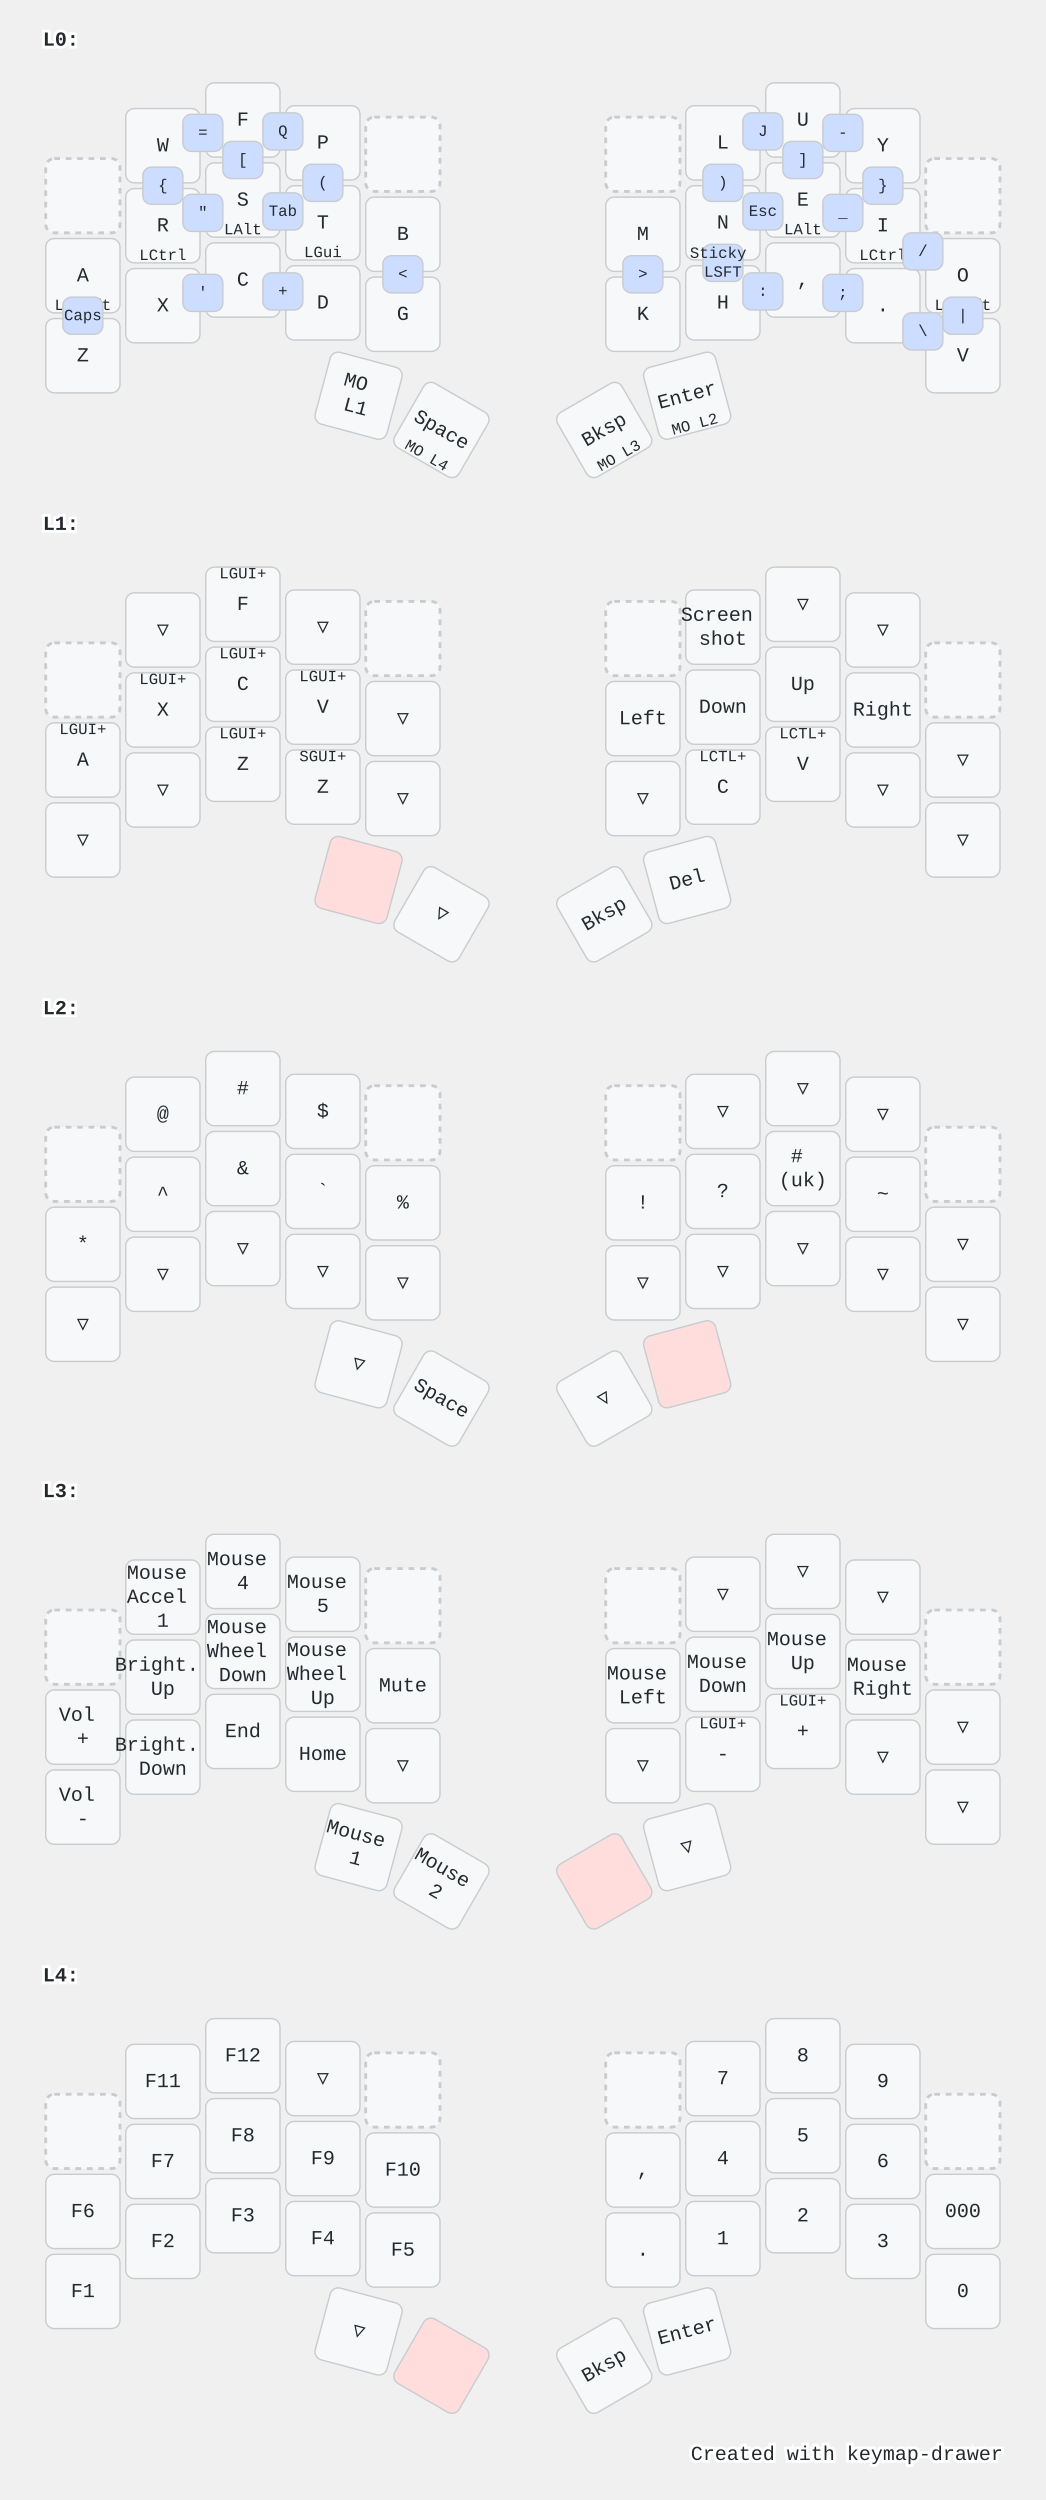
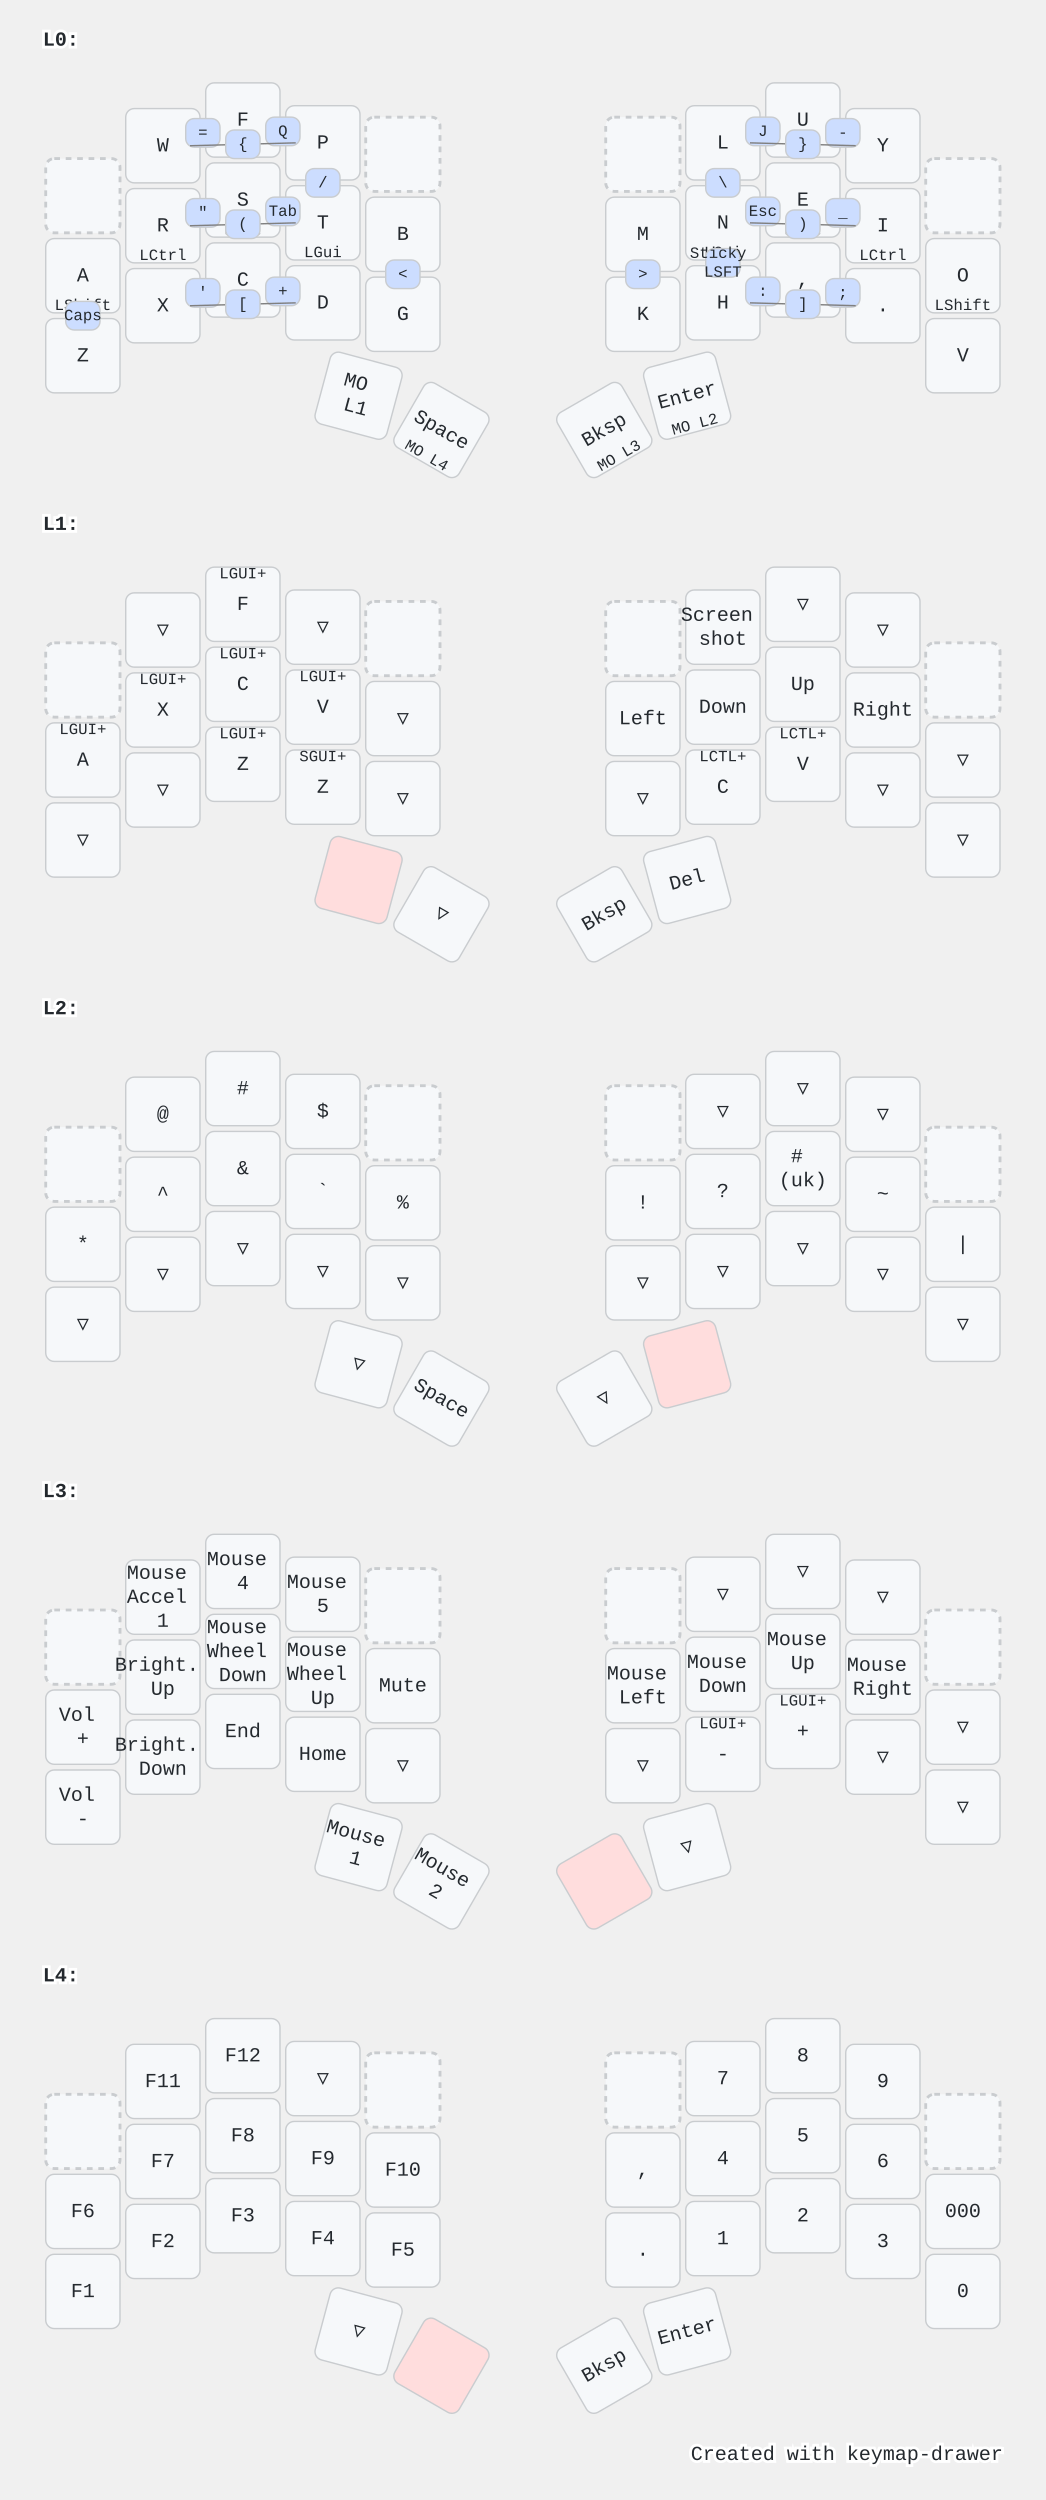
<svg xmlns="http://www.w3.org/2000/svg" width="732" height="1750" viewBox="0 0 732 1750" class="keymap">
  <style>/* inherit to force styles through use tags */
svg path {
    fill: inherit;
}

/* font and background color specifications */
svg.keymap {
    font-family: SFMono-Regular,Consolas,Liberation Mono,Menlo,monospace;
    font-size: 14px;
    font-kerning: normal;
    text-rendering: optimizeLegibility;
    fill: #24292e;
}

/* default key styling */
rect.key {
    fill: #f6f8fa;
}

rect.key, rect.combo {
    stroke: #c9cccf;
    stroke-width: 1;
}

/* default key side styling, only used is draw_key_sides is set */
rect.side {
    filter: brightness(90%);
}

/* color accent for combo boxes */
rect.combo, rect.combo-separate {
    fill: #cdf;
}

/* color accent for held keys */
rect.held, rect.combo.held {
    fill: #fdd;
}

/* color accent for ghost (optional) keys */
rect.ghost, rect.combo.ghost {
    stroke-dasharray: 4, 4;
    stroke-width: 2;
}

text {
    text-anchor: middle;
    dominant-baseline: middle;
}

/* styling for layer labels */
text.label {
    font-weight: bold;
    text-anchor: start;
    stroke: white;
    stroke-width: 4;
    paint-order: stroke;
}

/* styling for optional footer */
text.footer {
    text-anchor: end;
    dominant-baseline: auto;
    stroke: white;
    stroke-width: 4;
    paint-order: stroke;
}

/* styling for combo tap, and key hold/shifted label text */
text.combo, text.hold, text.shifted {
    font-size: 11px;
}

text.hold {
    text-anchor: middle;
    dominant-baseline: auto;
}

text.shifted {
    text-anchor: middle;
    dominant-baseline: hanging;
}

text.layer-activator {
    text-decoration: underline;
}

/* styling for hold/shifted label text in combo box */
text.combo.hold, text.combo.shifted {
    font-size: 8px;
}

/* lighter symbol for transparent keys */
text.trans {
    fill: #7b7e81;
}

/* styling for combo dendrons */
path.combo {
    stroke-width: 1;
    stroke: gray;
    fill: none;
}

/* Start Tabler Icons Cleanup */
/* cannot use height/width with glyphs */
.icon-tabler &gt; path {
    fill: inherit;
    stroke: inherit;
    stroke-width: 2;
}
/* hide tabler's default box */
.icon-tabler &gt; path[stroke="none"][fill="none"] {
    visibility: hidden;
}
/* End Tabler Icons Cleanup */

@media (prefers-color-scheme: dark) {
svg.keymap { fill: #d1d6db; }
rect.key { fill: #3f4750; }
rect.key, rect.combo { stroke: #60666c; }
rect.combo, rect.combo-separate { fill: #1f3d7a; }
rect.held, rect.combo.held { fill: #854747; }
text.label, text.footer { stroke: black; }
text.trans { fill: #7e8184; }
path.combo { stroke: #7f7f7f; }

}

svg.keymap { background-color: #FFF; }</style>
  <g transform="translate(30, 0)" class="layer-L0">
    <text x="0" y="28" class="label" id="L0">L0:</text>
    <g transform="translate(0, 56)">
      <g transform="translate(28, 81)" class="key ghost keypos-0">
        <rect rx="6" ry="6" x="-26" y="-26" width="52" height="52" class="key ghost" />
      </g>
      <g transform="translate(84, 46)" class="key keypos-1">
        <rect rx="6" ry="6" x="-26" y="-26" width="52" height="52" class="key" />
        <text x="0" y="0" class="key tap">W</text>
      </g>
      <g transform="translate(140, 28)" class="key keypos-2">
        <rect rx="6" ry="6" x="-26" y="-26" width="52" height="52" class="key" />
        <text x="0" y="0" class="key tap">F</text>
      </g>
      <g transform="translate(196, 44)" class="key keypos-3">
        <rect rx="6" ry="6" x="-26" y="-26" width="52" height="52" class="key" />
        <text x="0" y="0" class="key tap">P</text>
      </g>
      <g transform="translate(252, 52)" class="key ghost keypos-4">
        <rect rx="6" ry="6" x="-26" y="-26" width="52" height="52" class="key ghost" />
      </g>
      <g transform="translate(420, 52)" class="key ghost keypos-5">
        <rect rx="6" ry="6" x="-26" y="-26" width="52" height="52" class="key ghost" />
      </g>
      <g transform="translate(476, 44)" class="key keypos-6">
        <rect rx="6" ry="6" x="-26" y="-26" width="52" height="52" class="key" />
        <text x="0" y="0" class="key tap">L</text>
      </g>
      <g transform="translate(532, 28)" class="key keypos-7">
        <rect rx="6" ry="6" x="-26" y="-26" width="52" height="52" class="key" />
        <text x="0" y="0" class="key tap">U</text>
      </g>
      <g transform="translate(588, 46)" class="key keypos-8">
        <rect rx="6" ry="6" x="-26" y="-26" width="52" height="52" class="key" />
        <text x="0" y="0" class="key tap">Y</text>
      </g>
      <g transform="translate(644, 81)" class="key ghost keypos-9">
        <rect rx="6" ry="6" x="-26" y="-26" width="52" height="52" class="key ghost" />
      </g>
      <g transform="translate(28, 137)" class="key keypos-10">
        <rect rx="6" ry="6" x="-26" y="-26" width="52" height="52" class="key" />
        <text x="0" y="0" class="key tap">A</text>
        <text x="0" y="24" class="key hold">LShift</text>
      </g>
      <g transform="translate(84, 102)" class="key keypos-11">
        <rect rx="6" ry="6" x="-26" y="-26" width="52" height="52" class="key" />
        <text x="0" y="0" class="key tap">R</text>
        <text x="0" y="24" class="key hold">LCtrl</text>
      </g>
      <g transform="translate(140, 84)" class="key keypos-12">
        <rect rx="6" ry="6" x="-26" y="-26" width="52" height="52" class="key" />
        <text x="0" y="0" class="key tap">S</text>
        <text x="0" y="24" class="key hold">LAlt</text>
      </g>
      <g transform="translate(196, 100)" class="key keypos-13">
        <rect rx="6" ry="6" x="-26" y="-26" width="52" height="52" class="key" />
        <text x="0" y="0" class="key tap">T</text>
        <text x="0" y="24" class="key hold">LGui</text>
      </g>
      <g transform="translate(252, 108)" class="key keypos-14">
        <rect rx="6" ry="6" x="-26" y="-26" width="52" height="52" class="key" />
        <text x="0" y="0" class="key tap">B</text>
      </g>
      <g transform="translate(420, 108)" class="key keypos-15">
        <rect rx="6" ry="6" x="-26" y="-26" width="52" height="52" class="key" />
        <text x="0" y="0" class="key tap">M</text>
      </g>
      <g transform="translate(476, 100)" class="key keypos-16">
        <rect rx="6" ry="6" x="-26" y="-26" width="52" height="52" class="key" />
        <text x="0" y="0" class="key tap">N</text>
        <text x="0" y="24" class="key hold">LGui</text>
      </g>
      <g transform="translate(532, 84)" class="key keypos-17">
        <rect rx="6" ry="6" x="-26" y="-26" width="52" height="52" class="key" />
        <text x="0" y="0" class="key tap">E</text>
        <text x="0" y="24" class="key hold">LAlt</text>
      </g>
      <g transform="translate(588, 102)" class="key keypos-18">
        <rect rx="6" ry="6" x="-26" y="-26" width="52" height="52" class="key" />
        <text x="0" y="0" class="key tap">I</text>
        <text x="0" y="24" class="key hold">LCtrl</text>
      </g>
      <g transform="translate(644, 137)" class="key keypos-19">
        <rect rx="6" ry="6" x="-26" y="-26" width="52" height="52" class="key" />
        <text x="0" y="0" class="key tap">O</text>
        <text x="0" y="24" class="key hold">LShift</text>
      </g>
      <g transform="translate(28, 193)" class="key keypos-20">
        <rect rx="6" ry="6" x="-26" y="-26" width="52" height="52" class="key" />
        <text x="0" y="0" class="key tap">Z</text>
      </g>
      <g transform="translate(84, 158)" class="key keypos-21">
        <rect rx="6" ry="6" x="-26" y="-26" width="52" height="52" class="key" />
        <text x="0" y="0" class="key tap">X</text>
      </g>
      <g transform="translate(140, 140)" class="key keypos-22">
        <rect rx="6" ry="6" x="-26" y="-26" width="52" height="52" class="key" />
        <text x="0" y="0" class="key tap">C</text>
      </g>
      <g transform="translate(196, 156)" class="key keypos-23">
        <rect rx="6" ry="6" x="-26" y="-26" width="52" height="52" class="key" />
        <text x="0" y="0" class="key tap">D</text>
      </g>
      <g transform="translate(252, 164)" class="key keypos-24">
        <rect rx="6" ry="6" x="-26" y="-26" width="52" height="52" class="key" />
        <text x="0" y="0" class="key tap">G</text>
      </g>
      <g transform="translate(420, 164)" class="key keypos-25">
        <rect rx="6" ry="6" x="-26" y="-26" width="52" height="52" class="key" />
        <text x="0" y="0" class="key tap">K</text>
      </g>
      <g transform="translate(476, 156)" class="key keypos-26">
        <rect rx="6" ry="6" x="-26" y="-26" width="52" height="52" class="key" />
        <text x="0" y="0" class="key tap">H</text>
      </g>
      <g transform="translate(532, 140)" class="key keypos-27">
        <rect rx="6" ry="6" x="-26" y="-26" width="52" height="52" class="key" />
        <text x="0" y="0" class="key tap">,</text>
      </g>
      <g transform="translate(588, 158)" class="key keypos-28">
        <rect rx="6" ry="6" x="-26" y="-26" width="52" height="52" class="key" />
        <text x="0" y="0" class="key tap">.</text>
      </g>
      <g transform="translate(644, 193)" class="key keypos-29">
        <rect rx="6" ry="6" x="-26" y="-26" width="52" height="52" class="key" />
        <text x="0" y="0" class="key tap">V</text>
      </g>
      <g transform="translate(221, 221) rotate(15.0)" class="key keypos-30">
        <rect rx="6" ry="6" x="-26" y="-26" width="52" height="52" class="key" />
        <text x="0" y="0" class="key tap">
          <tspan x="0" dy="-0.6em">MO</tspan>
          <tspan x="0" dy="1.2em">L1</tspan>
        </text>
      </g>
      <g transform="translate(279, 245) rotate(30.0)" class="key keypos-31">
        <rect rx="6" ry="6" x="-26" y="-26" width="52" height="52" class="key" />
        <text x="0" y="0" class="key tap">Space</text>
        <text x="0" y="24" class="key hold">MO L4</text>
      </g>
      <g transform="translate(393, 245) rotate(-30.0)" class="key keypos-32">
        <rect rx="6" ry="6" x="-26" y="-26" width="52" height="52" class="key" />
        <text x="0" y="0" class="key tap">Bksp</text>
        <text x="0" y="24" class="key hold">MO L3</text>
      </g>
      <g transform="translate(451, 221) rotate(-15.0)" class="key keypos-33">
        <rect rx="6" ry="6" x="-26" y="-26" width="52" height="52" class="key" />
        <text x="0" y="0" class="key tap">Enter</text>
        <text x="0" y="24" class="key hold">MO L2</text>
      </g>
      <g class="combo combopos-0">
-         <rect rx="6" ry="6" x="490" y="79" width="28" height="26" class="combo" />
+         <rect rx="6" ry="6" x="492" y="82" width="24" height="20" class="combo" />
        <text x="504" y="92" class="combo tap">Esc</text>
      </g>
      <g class="combo combopos-1">
-         <rect rx="6" ry="6" x="154" y="79" width="28" height="26" class="combo" />
+         <rect rx="6" ry="6" x="156" y="82" width="24" height="20" class="combo" />
        <text x="168" y="92" class="combo tap">Tab</text>
      </g>
      <g class="combo combopos-2">
-         <rect rx="6" ry="6" x="154" y="23" width="28" height="26" class="combo" />
+         <rect rx="6" ry="6" x="156" y="26" width="24" height="20" class="combo" />
        <text x="168" y="36" class="combo tap">Q</text>
      </g>
      <g class="combo combopos-3">
-         <rect rx="6" ry="6" x="182" y="59" width="28" height="26" class="combo" />
-         <text x="196" y="72" class="combo tap">(</text>
+         <rect rx="6" ry="6" x="184" y="62" width="24" height="20" class="combo" />
+         <text x="196" y="72" class="combo tap">/</text>
      </g>
      <g class="combo combopos-4">
-         <rect rx="6" ry="6" x="462" y="59" width="28" height="26" class="combo" />
-         <text x="476" y="72" class="combo tap">)</text>
+         <rect rx="6" ry="6" x="464" y="62" width="24" height="20" class="combo" />
+         <text x="476" y="72" class="combo tap">\</text>
      </g>
      <g class="combo combopos-5">
-         <rect rx="6" ry="6" x="154" y="135" width="28" height="26" class="combo" />
+         <rect rx="6" ry="6" x="156" y="138" width="24" height="20" class="combo" />
        <text x="168" y="148" class="combo tap">+</text>
      </g>
      <g class="combo combopos-6">
-         <rect rx="6" ry="6" x="490" y="135" width="28" height="26" class="combo" />
+         <rect rx="6" ry="6" x="492" y="138" width="24" height="20" class="combo" />
        <text x="504" y="148" class="combo tap">:</text>
      </g>
      <g class="combo combopos-7">
-         <rect rx="6" ry="6" x="98" y="80" width="28" height="26" class="combo" />
+         <rect rx="6" ry="6" x="100" y="83" width="24" height="20" class="combo" />
        <text x="112" y="93" class="combo tap">"</text>
      </g>
      <g class="combo combopos-8">
-         <rect rx="6" ry="6" x="546" y="80" width="28" height="26" class="combo" />
+         <rect rx="6" ry="6" x="548" y="83" width="24" height="20" class="combo" />
        <text x="560" y="93" class="combo tap">_</text>
      </g>
      <g class="combo combopos-9">
-         <rect rx="6" ry="6" x="462" y="115" width="28" height="26" class="combo" />
+         <rect rx="6" ry="6" x="464" y="118" width="24" height="20" class="combo" />
        <text x="476" y="128" class="combo tap">
          <tspan x="476" dy="-0.6em">Sticky</tspan>
          <tspan x="476" dy="1.2em">LSFT</tspan>
        </text>
      </g>
      <g class="combo combopos-10">
-         <rect rx="6" ry="6" x="14" y="152" width="28" height="26" class="combo" />
+         <rect rx="6" ry="6" x="16" y="155" width="24" height="20" class="combo" />
        <text x="28" y="165" class="combo tap">Caps</text>
      </g>
      <g class="combo combopos-11">
-         <rect rx="6" ry="6" x="238" y="123" width="28" height="26" class="combo" />
+         <rect rx="6" ry="6" x="240" y="126" width="24" height="20" class="combo" />
        <text x="252" y="136" class="combo tap">&lt;</text>
      </g>
      <g class="combo combopos-12">
-         <rect rx="6" ry="6" x="546" y="136" width="28" height="26" class="combo" />
+         <rect rx="6" ry="6" x="548" y="139" width="24" height="20" class="combo" />
        <text x="560" y="149" class="combo tap">;</text>
      </g>
      <g class="combo combopos-13">
-         <rect rx="6" ry="6" x="70" y="61" width="28" height="26" class="combo" />
-         <text x="84" y="74" class="combo tap">{</text>
+         <rect rx="6" ry="6" x="408" y="126" width="24" height="20" class="combo" />
+         <text x="420" y="136" class="combo tap">&gt;</text>
      </g>
      <g class="combo combopos-14">
-         <rect rx="6" ry="6" x="574" y="61" width="28" height="26" class="combo" />
-         <text x="588" y="74" class="combo tap">}</text>
+         <rect rx="6" ry="6" x="100" y="27" width="24" height="20" class="combo" />
+         <text x="112" y="37" class="combo tap">=</text>
      </g>
      <g class="combo combopos-15">
-         <rect rx="6" ry="6" x="126" y="43" width="28" height="26" class="combo" />
-         <text x="140" y="56" class="combo tap">[</text>
+         <rect rx="6" ry="6" x="548" y="27" width="24" height="20" class="combo" />
+         <text x="560" y="37" class="combo tap">-</text>
      </g>
      <g class="combo combopos-16">
-         <rect rx="6" ry="6" x="518" y="43" width="28" height="26" class="combo" />
-         <text x="532" y="56" class="combo tap">]</text>
+         <rect rx="6" ry="6" x="100" y="139" width="24" height="20" class="combo" />
+         <text x="112" y="149" class="combo tap">'</text>
      </g>
      <g class="combo combopos-17">
-         <rect rx="6" ry="6" x="406" y="123" width="28" height="26" class="combo" />
-         <text x="420" y="136" class="combo tap">&gt;</text>
+         <rect rx="6" ry="6" x="492" y="26" width="24" height="20" class="combo" />
+         <text x="504" y="36" class="combo tap">J</text>
      </g>
      <g class="combo combopos-18">
-         <rect rx="6" ry="6" x="98" y="24" width="28" height="26" class="combo" />
-         <text x="112" y="37" class="combo tap">=</text>
+         <path d="M140,45 l-37,1" class="combo" />
+         <path d="M140,45 l37,-1" class="combo" />
+         <rect rx="6" ry="6" x="128" y="35" width="24" height="20" class="combo" />
+         <text x="140" y="45" class="combo tap">{</text>
      </g>
      <g class="combo combopos-19">
-         <rect rx="6" ry="6" x="546" y="24" width="28" height="26" class="combo" />
-         <text x="560" y="37" class="combo tap">-</text>
+         <path d="M532,45 l-37,-1" class="combo" />
+         <path d="M532,45 l37,1" class="combo" />
+         <rect rx="6" ry="6" x="520" y="35" width="24" height="20" class="combo" />
+         <text x="532" y="45" class="combo tap">}</text>
      </g>
      <g class="combo combopos-20">
-         <rect rx="6" ry="6" x="630" y="152" width="28" height="26" class="combo" />
-         <text x="644" y="165" class="combo tap">|</text>
+         <path d="M140,101 l-37,1" class="combo" />
+         <path d="M140,101 l37,-1" class="combo" />
+         <rect rx="6" ry="6" x="128" y="91" width="24" height="20" class="combo" />
+         <text x="140" y="101" class="combo tap">(</text>
      </g>
      <g class="combo combopos-21">
-         <rect rx="6" ry="6" x="98" y="136" width="28" height="26" class="combo" />
-         <text x="112" y="149" class="combo tap">'</text>
+         <path d="M532,101 l-37,-1" class="combo" />
+         <path d="M532,101 l37,1" class="combo" />
+         <rect rx="6" ry="6" x="520" y="91" width="24" height="20" class="combo" />
+         <text x="532" y="101" class="combo tap">)</text>
      </g>
      <g class="combo combopos-22">
-         <rect rx="6" ry="6" x="602" y="107" width="28" height="26" class="combo" />
-         <text x="616" y="120" class="combo tap">/</text>
+         <path d="M140,157 l-37,1" class="combo" />
+         <path d="M140,157 l37,-1" class="combo" />
+         <rect rx="6" ry="6" x="128" y="147" width="24" height="20" class="combo" />
+         <text x="140" y="157" class="combo tap">[</text>
      </g>
      <g class="combo combopos-23">
-         <rect rx="6" ry="6" x="490" y="23" width="28" height="26" class="combo" />
-         <text x="504" y="36" class="combo tap">J</text>
-       </g>
-       <g class="combo combopos-24">
-         <rect rx="6" ry="6" x="602" y="163" width="28" height="26" class="combo" />
-         <text x="616" y="176" class="combo tap">\</text>
+         <path d="M532,157 l-37,-1" class="combo" />
+         <path d="M532,157 l37,1" class="combo" />
+         <rect rx="6" ry="6" x="520" y="147" width="24" height="20" class="combo" />
+         <text x="532" y="157" class="combo tap">]</text>
      </g>
    </g>
  </g>
  <g transform="translate(30, 339)" class="layer-L1">
    <text x="0" y="28" class="label" id="L1">L1:</text>
    <g transform="translate(0, 56)">
      <g transform="translate(28, 81)" class="key ghost keypos-0">
        <rect rx="6" ry="6" x="-26" y="-26" width="52" height="52" class="key ghost" />
      </g>
      <g transform="translate(84, 46)" class="key keypos-1">
        <rect rx="6" ry="6" x="-26" y="-26" width="52" height="52" class="key" />
        <text x="0" y="0" class="key tap">▽</text>
      </g>
      <g transform="translate(140, 28)" class="key keypos-2">
        <rect rx="6" ry="6" x="-26" y="-26" width="52" height="52" class="key" />
        <text x="0" y="0" class="key tap">F</text>
        <text x="0" y="-24" class="key shifted">LGUI+</text>
      </g>
      <g transform="translate(196, 44)" class="key keypos-3">
        <rect rx="6" ry="6" x="-26" y="-26" width="52" height="52" class="key" />
        <text x="0" y="0" class="key tap">▽</text>
      </g>
      <g transform="translate(252, 52)" class="key ghost keypos-4">
        <rect rx="6" ry="6" x="-26" y="-26" width="52" height="52" class="key ghost" />
      </g>
      <g transform="translate(420, 52)" class="key ghost keypos-5">
        <rect rx="6" ry="6" x="-26" y="-26" width="52" height="52" class="key ghost" />
      </g>
      <g transform="translate(476, 44)" class="key keypos-6">
        <rect rx="6" ry="6" x="-26" y="-26" width="52" height="52" class="key" />
        <text x="0" y="0" class="key tap">
          <tspan x="0" dy="-0.6em">Screen</tspan>
          <tspan x="0" dy="1.2em">shot</tspan>
        </text>
      </g>
      <g transform="translate(532, 28)" class="key keypos-7">
        <rect rx="6" ry="6" x="-26" y="-26" width="52" height="52" class="key" />
        <text x="0" y="0" class="key tap">▽</text>
      </g>
      <g transform="translate(588, 46)" class="key keypos-8">
        <rect rx="6" ry="6" x="-26" y="-26" width="52" height="52" class="key" />
        <text x="0" y="0" class="key tap">▽</text>
      </g>
      <g transform="translate(644, 81)" class="key ghost keypos-9">
        <rect rx="6" ry="6" x="-26" y="-26" width="52" height="52" class="key ghost" />
      </g>
      <g transform="translate(28, 137)" class="key keypos-10">
        <rect rx="6" ry="6" x="-26" y="-26" width="52" height="52" class="key" />
        <text x="0" y="0" class="key tap">A</text>
        <text x="0" y="-24" class="key shifted">LGUI+</text>
      </g>
      <g transform="translate(84, 102)" class="key keypos-11">
        <rect rx="6" ry="6" x="-26" y="-26" width="52" height="52" class="key" />
        <text x="0" y="0" class="key tap">X</text>
        <text x="0" y="-24" class="key shifted">LGUI+</text>
      </g>
      <g transform="translate(140, 84)" class="key keypos-12">
        <rect rx="6" ry="6" x="-26" y="-26" width="52" height="52" class="key" />
        <text x="0" y="0" class="key tap">C</text>
        <text x="0" y="-24" class="key shifted">LGUI+</text>
      </g>
      <g transform="translate(196, 100)" class="key keypos-13">
        <rect rx="6" ry="6" x="-26" y="-26" width="52" height="52" class="key" />
        <text x="0" y="0" class="key tap">V</text>
        <text x="0" y="-24" class="key shifted">LGUI+</text>
      </g>
      <g transform="translate(252, 108)" class="key keypos-14">
        <rect rx="6" ry="6" x="-26" y="-26" width="52" height="52" class="key" />
        <text x="0" y="0" class="key tap">▽</text>
      </g>
      <g transform="translate(420, 108)" class="key keypos-15">
        <rect rx="6" ry="6" x="-26" y="-26" width="52" height="52" class="key" />
        <text x="0" y="0" class="key tap">Left</text>
      </g>
      <g transform="translate(476, 100)" class="key keypos-16">
        <rect rx="6" ry="6" x="-26" y="-26" width="52" height="52" class="key" />
        <text x="0" y="0" class="key tap">Down</text>
      </g>
      <g transform="translate(532, 84)" class="key keypos-17">
        <rect rx="6" ry="6" x="-26" y="-26" width="52" height="52" class="key" />
        <text x="0" y="0" class="key tap">Up</text>
      </g>
      <g transform="translate(588, 102)" class="key keypos-18">
        <rect rx="6" ry="6" x="-26" y="-26" width="52" height="52" class="key" />
        <text x="0" y="0" class="key tap">Right</text>
      </g>
      <g transform="translate(644, 137)" class="key keypos-19">
        <rect rx="6" ry="6" x="-26" y="-26" width="52" height="52" class="key" />
        <text x="0" y="0" class="key tap">▽</text>
      </g>
      <g transform="translate(28, 193)" class="key keypos-20">
        <rect rx="6" ry="6" x="-26" y="-26" width="52" height="52" class="key" />
        <text x="0" y="0" class="key tap">▽</text>
      </g>
      <g transform="translate(84, 158)" class="key keypos-21">
        <rect rx="6" ry="6" x="-26" y="-26" width="52" height="52" class="key" />
        <text x="0" y="0" class="key tap">▽</text>
      </g>
      <g transform="translate(140, 140)" class="key keypos-22">
        <rect rx="6" ry="6" x="-26" y="-26" width="52" height="52" class="key" />
        <text x="0" y="0" class="key tap">Z</text>
        <text x="0" y="-24" class="key shifted">LGUI+</text>
      </g>
      <g transform="translate(196, 156)" class="key keypos-23">
        <rect rx="6" ry="6" x="-26" y="-26" width="52" height="52" class="key" />
        <text x="0" y="0" class="key tap">Z</text>
        <text x="0" y="-24" class="key shifted">SGUI+</text>
      </g>
      <g transform="translate(252, 164)" class="key keypos-24">
        <rect rx="6" ry="6" x="-26" y="-26" width="52" height="52" class="key" />
        <text x="0" y="0" class="key tap">▽</text>
      </g>
      <g transform="translate(420, 164)" class="key keypos-25">
        <rect rx="6" ry="6" x="-26" y="-26" width="52" height="52" class="key" />
        <text x="0" y="0" class="key tap">▽</text>
      </g>
      <g transform="translate(476, 156)" class="key keypos-26">
        <rect rx="6" ry="6" x="-26" y="-26" width="52" height="52" class="key" />
        <text x="0" y="0" class="key tap">C</text>
        <text x="0" y="-24" class="key shifted">LCTL+</text>
      </g>
      <g transform="translate(532, 140)" class="key keypos-27">
        <rect rx="6" ry="6" x="-26" y="-26" width="52" height="52" class="key" />
        <text x="0" y="0" class="key tap">V</text>
        <text x="0" y="-24" class="key shifted">LCTL+</text>
      </g>
      <g transform="translate(588, 158)" class="key keypos-28">
        <rect rx="6" ry="6" x="-26" y="-26" width="52" height="52" class="key" />
        <text x="0" y="0" class="key tap">▽</text>
      </g>
      <g transform="translate(644, 193)" class="key keypos-29">
        <rect rx="6" ry="6" x="-26" y="-26" width="52" height="52" class="key" />
        <text x="0" y="0" class="key tap">▽</text>
      </g>
      <g transform="translate(221, 221) rotate(15.0)" class="key held keypos-30">
        <rect rx="6" ry="6" x="-26" y="-26" width="52" height="52" class="key held" />
      </g>
      <g transform="translate(279, 245) rotate(30.0)" class="key keypos-31">
        <rect rx="6" ry="6" x="-26" y="-26" width="52" height="52" class="key" />
        <text x="0" y="0" class="key tap">▽</text>
      </g>
      <g transform="translate(393, 245) rotate(-30.0)" class="key keypos-32">
        <rect rx="6" ry="6" x="-26" y="-26" width="52" height="52" class="key" />
        <text x="0" y="0" class="key tap">Bksp</text>
      </g>
      <g transform="translate(451, 221) rotate(-15.0)" class="key keypos-33">
        <rect rx="6" ry="6" x="-26" y="-26" width="52" height="52" class="key" />
        <text x="0" y="0" class="key tap">Del</text>
      </g>
    </g>
  </g>
  <g transform="translate(30, 678)" class="layer-L2">
    <text x="0" y="28" class="label" id="L2">L2:</text>
    <g transform="translate(0, 56)">
      <g transform="translate(28, 81)" class="key ghost keypos-0">
        <rect rx="6" ry="6" x="-26" y="-26" width="52" height="52" class="key ghost" />
      </g>
      <g transform="translate(84, 46)" class="key keypos-1">
        <rect rx="6" ry="6" x="-26" y="-26" width="52" height="52" class="key" />
        <text x="0" y="0" class="key tap">@</text>
      </g>
      <g transform="translate(140, 28)" class="key keypos-2">
        <rect rx="6" ry="6" x="-26" y="-26" width="52" height="52" class="key" />
        <text x="0" y="0" class="key tap">#</text>
      </g>
      <g transform="translate(196, 44)" class="key keypos-3">
        <rect rx="6" ry="6" x="-26" y="-26" width="52" height="52" class="key" />
        <text x="0" y="0" class="key tap">$</text>
      </g>
      <g transform="translate(252, 52)" class="key ghost keypos-4">
        <rect rx="6" ry="6" x="-26" y="-26" width="52" height="52" class="key ghost" />
      </g>
      <g transform="translate(420, 52)" class="key ghost keypos-5">
        <rect rx="6" ry="6" x="-26" y="-26" width="52" height="52" class="key ghost" />
      </g>
      <g transform="translate(476, 44)" class="key keypos-6">
        <rect rx="6" ry="6" x="-26" y="-26" width="52" height="52" class="key" />
        <text x="0" y="0" class="key tap">▽</text>
      </g>
      <g transform="translate(532, 28)" class="key keypos-7">
        <rect rx="6" ry="6" x="-26" y="-26" width="52" height="52" class="key" />
        <text x="0" y="0" class="key tap">▽</text>
      </g>
      <g transform="translate(588, 46)" class="key keypos-8">
        <rect rx="6" ry="6" x="-26" y="-26" width="52" height="52" class="key" />
        <text x="0" y="0" class="key tap">▽</text>
      </g>
      <g transform="translate(644, 81)" class="key ghost keypos-9">
        <rect rx="6" ry="6" x="-26" y="-26" width="52" height="52" class="key ghost" />
      </g>
      <g transform="translate(28, 137)" class="key keypos-10">
        <rect rx="6" ry="6" x="-26" y="-26" width="52" height="52" class="key" />
        <text x="0" y="0" class="key tap">*</text>
      </g>
      <g transform="translate(84, 102)" class="key keypos-11">
        <rect rx="6" ry="6" x="-26" y="-26" width="52" height="52" class="key" />
        <text x="0" y="0" class="key tap">^</text>
      </g>
      <g transform="translate(140, 84)" class="key keypos-12">
        <rect rx="6" ry="6" x="-26" y="-26" width="52" height="52" class="key" />
        <text x="0" y="0" class="key tap">&amp;</text>
      </g>
      <g transform="translate(196, 100)" class="key keypos-13">
        <rect rx="6" ry="6" x="-26" y="-26" width="52" height="52" class="key" />
        <text x="0" y="0" class="key tap">`</text>
      </g>
      <g transform="translate(252, 108)" class="key keypos-14">
        <rect rx="6" ry="6" x="-26" y="-26" width="52" height="52" class="key" />
        <text x="0" y="0" class="key tap">%</text>
      </g>
      <g transform="translate(420, 108)" class="key keypos-15">
        <rect rx="6" ry="6" x="-26" y="-26" width="52" height="52" class="key" />
        <text x="0" y="0" class="key tap">!</text>
      </g>
      <g transform="translate(476, 100)" class="key keypos-16">
        <rect rx="6" ry="6" x="-26" y="-26" width="52" height="52" class="key" />
        <text x="0" y="0" class="key tap">?</text>
      </g>
      <g transform="translate(532, 84)" class="key keypos-17">
        <rect rx="6" ry="6" x="-26" y="-26" width="52" height="52" class="key" />
        <text x="0" y="0" class="key tap">
          <tspan x="0" dy="-0.6em">#</tspan>
          <tspan x="0" dy="1.2em">(uk)</tspan>
        </text>
      </g>
      <g transform="translate(588, 102)" class="key keypos-18">
        <rect rx="6" ry="6" x="-26" y="-26" width="52" height="52" class="key" />
        <text x="0" y="0" class="key tap">~</text>
      </g>
      <g transform="translate(644, 137)" class="key keypos-19">
        <rect rx="6" ry="6" x="-26" y="-26" width="52" height="52" class="key" />
-         <text x="0" y="0" class="key tap">▽</text>
+         <text x="0" y="0" class="key tap">|</text>
      </g>
      <g transform="translate(28, 193)" class="key keypos-20">
        <rect rx="6" ry="6" x="-26" y="-26" width="52" height="52" class="key" />
        <text x="0" y="0" class="key tap">▽</text>
      </g>
      <g transform="translate(84, 158)" class="key keypos-21">
        <rect rx="6" ry="6" x="-26" y="-26" width="52" height="52" class="key" />
        <text x="0" y="0" class="key tap">▽</text>
      </g>
      <g transform="translate(140, 140)" class="key keypos-22">
        <rect rx="6" ry="6" x="-26" y="-26" width="52" height="52" class="key" />
        <text x="0" y="0" class="key tap">▽</text>
      </g>
      <g transform="translate(196, 156)" class="key keypos-23">
        <rect rx="6" ry="6" x="-26" y="-26" width="52" height="52" class="key" />
        <text x="0" y="0" class="key tap">▽</text>
      </g>
      <g transform="translate(252, 164)" class="key keypos-24">
        <rect rx="6" ry="6" x="-26" y="-26" width="52" height="52" class="key" />
        <text x="0" y="0" class="key tap">▽</text>
      </g>
      <g transform="translate(420, 164)" class="key keypos-25">
        <rect rx="6" ry="6" x="-26" y="-26" width="52" height="52" class="key" />
        <text x="0" y="0" class="key tap">▽</text>
      </g>
      <g transform="translate(476, 156)" class="key keypos-26">
        <rect rx="6" ry="6" x="-26" y="-26" width="52" height="52" class="key" />
        <text x="0" y="0" class="key tap">▽</text>
      </g>
      <g transform="translate(532, 140)" class="key keypos-27">
        <rect rx="6" ry="6" x="-26" y="-26" width="52" height="52" class="key" />
        <text x="0" y="0" class="key tap">▽</text>
      </g>
      <g transform="translate(588, 158)" class="key keypos-28">
        <rect rx="6" ry="6" x="-26" y="-26" width="52" height="52" class="key" />
        <text x="0" y="0" class="key tap">▽</text>
      </g>
      <g transform="translate(644, 193)" class="key keypos-29">
        <rect rx="6" ry="6" x="-26" y="-26" width="52" height="52" class="key" />
        <text x="0" y="0" class="key tap">▽</text>
      </g>
      <g transform="translate(221, 221) rotate(15.0)" class="key keypos-30">
        <rect rx="6" ry="6" x="-26" y="-26" width="52" height="52" class="key" />
        <text x="0" y="0" class="key tap">▽</text>
      </g>
      <g transform="translate(279, 245) rotate(30.0)" class="key keypos-31">
        <rect rx="6" ry="6" x="-26" y="-26" width="52" height="52" class="key" />
        <text x="0" y="0" class="key tap">Space</text>
      </g>
      <g transform="translate(393, 245) rotate(-30.0)" class="key keypos-32">
        <rect rx="6" ry="6" x="-26" y="-26" width="52" height="52" class="key" />
        <text x="0" y="0" class="key tap">▽</text>
      </g>
      <g transform="translate(451, 221) rotate(-15.0)" class="key held keypos-33">
        <rect rx="6" ry="6" x="-26" y="-26" width="52" height="52" class="key held" />
      </g>
    </g>
  </g>
  <g transform="translate(30, 1016)" class="layer-L3">
    <text x="0" y="28" class="label" id="L3">L3:</text>
    <g transform="translate(0, 56)">
      <g transform="translate(28, 81)" class="key ghost keypos-0">
        <rect rx="6" ry="6" x="-26" y="-26" width="52" height="52" class="key ghost" />
      </g>
      <g transform="translate(84, 46)" class="key keypos-1">
        <rect rx="6" ry="6" x="-26" y="-26" width="52" height="52" class="key" />
        <text x="0" y="0" class="key tap">
          <tspan x="0" dy="-1.2em">Mouse</tspan>
          <tspan x="0" dy="1.2em">Accel</tspan>
          <tspan x="0" dy="1.2em">1</tspan>
        </text>
      </g>
      <g transform="translate(140, 28)" class="key keypos-2">
        <rect rx="6" ry="6" x="-26" y="-26" width="52" height="52" class="key" />
        <text x="0" y="0" class="key tap">
          <tspan x="0" dy="-0.6em">Mouse</tspan>
          <tspan x="0" dy="1.2em">4</tspan>
        </text>
      </g>
      <g transform="translate(196, 44)" class="key keypos-3">
        <rect rx="6" ry="6" x="-26" y="-26" width="52" height="52" class="key" />
        <text x="0" y="0" class="key tap">
          <tspan x="0" dy="-0.6em">Mouse</tspan>
          <tspan x="0" dy="1.2em">5</tspan>
        </text>
      </g>
      <g transform="translate(252, 52)" class="key ghost keypos-4">
        <rect rx="6" ry="6" x="-26" y="-26" width="52" height="52" class="key ghost" />
      </g>
      <g transform="translate(420, 52)" class="key ghost keypos-5">
        <rect rx="6" ry="6" x="-26" y="-26" width="52" height="52" class="key ghost" />
      </g>
      <g transform="translate(476, 44)" class="key keypos-6">
        <rect rx="6" ry="6" x="-26" y="-26" width="52" height="52" class="key" />
        <text x="0" y="0" class="key tap">▽</text>
      </g>
      <g transform="translate(532, 28)" class="key keypos-7">
        <rect rx="6" ry="6" x="-26" y="-26" width="52" height="52" class="key" />
        <text x="0" y="0" class="key tap">▽</text>
      </g>
      <g transform="translate(588, 46)" class="key keypos-8">
        <rect rx="6" ry="6" x="-26" y="-26" width="52" height="52" class="key" />
        <text x="0" y="0" class="key tap">▽</text>
      </g>
      <g transform="translate(644, 81)" class="key ghost keypos-9">
        <rect rx="6" ry="6" x="-26" y="-26" width="52" height="52" class="key ghost" />
      </g>
      <g transform="translate(28, 137)" class="key keypos-10">
        <rect rx="6" ry="6" x="-26" y="-26" width="52" height="52" class="key" />
        <text x="0" y="0" class="key tap">
          <tspan x="0" dy="-0.6em">Vol</tspan>
          <tspan x="0" dy="1.2em">+</tspan>
        </text>
      </g>
      <g transform="translate(84, 102)" class="key keypos-11">
        <rect rx="6" ry="6" x="-26" y="-26" width="52" height="52" class="key" />
        <text x="0" y="0" class="key tap">
          <tspan x="0" dy="-0.6em">Bright.</tspan>
          <tspan x="0" dy="1.2em">Up</tspan>
        </text>
      </g>
      <g transform="translate(140, 84)" class="key keypos-12">
        <rect rx="6" ry="6" x="-26" y="-26" width="52" height="52" class="key" />
        <text x="0" y="0" class="key tap">
          <tspan x="0" dy="-1.2em">Mouse</tspan>
          <tspan x="0" dy="1.2em">Wheel</tspan>
          <tspan x="0" dy="1.2em">Down</tspan>
        </text>
      </g>
      <g transform="translate(196, 100)" class="key keypos-13">
        <rect rx="6" ry="6" x="-26" y="-26" width="52" height="52" class="key" />
        <text x="0" y="0" class="key tap">
          <tspan x="0" dy="-1.2em">Mouse</tspan>
          <tspan x="0" dy="1.2em">Wheel</tspan>
          <tspan x="0" dy="1.2em">Up</tspan>
        </text>
      </g>
      <g transform="translate(252, 108)" class="key keypos-14">
        <rect rx="6" ry="6" x="-26" y="-26" width="52" height="52" class="key" />
        <text x="0" y="0" class="key tap">Mute</text>
      </g>
      <g transform="translate(420, 108)" class="key keypos-15">
        <rect rx="6" ry="6" x="-26" y="-26" width="52" height="52" class="key" />
        <text x="0" y="0" class="key tap">
          <tspan x="0" dy="-0.6em">Mouse</tspan>
          <tspan x="0" dy="1.2em">Left</tspan>
        </text>
      </g>
      <g transform="translate(476, 100)" class="key keypos-16">
        <rect rx="6" ry="6" x="-26" y="-26" width="52" height="52" class="key" />
        <text x="0" y="0" class="key tap">
          <tspan x="0" dy="-0.6em">Mouse</tspan>
          <tspan x="0" dy="1.2em">Down</tspan>
        </text>
      </g>
      <g transform="translate(532, 84)" class="key keypos-17">
        <rect rx="6" ry="6" x="-26" y="-26" width="52" height="52" class="key" />
        <text x="0" y="0" class="key tap">
          <tspan x="0" dy="-0.6em">Mouse</tspan>
          <tspan x="0" dy="1.2em">Up</tspan>
        </text>
      </g>
      <g transform="translate(588, 102)" class="key keypos-18">
        <rect rx="6" ry="6" x="-26" y="-26" width="52" height="52" class="key" />
        <text x="0" y="0" class="key tap">
          <tspan x="0" dy="-0.6em">Mouse</tspan>
          <tspan x="0" dy="1.2em">Right</tspan>
        </text>
      </g>
      <g transform="translate(644, 137)" class="key keypos-19">
        <rect rx="6" ry="6" x="-26" y="-26" width="52" height="52" class="key" />
        <text x="0" y="0" class="key tap">▽</text>
      </g>
      <g transform="translate(28, 193)" class="key keypos-20">
        <rect rx="6" ry="6" x="-26" y="-26" width="52" height="52" class="key" />
        <text x="0" y="0" class="key tap">
          <tspan x="0" dy="-0.6em">Vol</tspan>
          <tspan x="0" dy="1.2em">-</tspan>
        </text>
      </g>
      <g transform="translate(84, 158)" class="key keypos-21">
        <rect rx="6" ry="6" x="-26" y="-26" width="52" height="52" class="key" />
        <text x="0" y="0" class="key tap">
          <tspan x="0" dy="-0.6em">Bright.</tspan>
          <tspan x="0" dy="1.2em">Down</tspan>
        </text>
      </g>
      <g transform="translate(140, 140)" class="key keypos-22">
        <rect rx="6" ry="6" x="-26" y="-26" width="52" height="52" class="key" />
        <text x="0" y="0" class="key tap">End</text>
      </g>
      <g transform="translate(196, 156)" class="key keypos-23">
        <rect rx="6" ry="6" x="-26" y="-26" width="52" height="52" class="key" />
        <text x="0" y="0" class="key tap">Home</text>
      </g>
      <g transform="translate(252, 164)" class="key keypos-24">
        <rect rx="6" ry="6" x="-26" y="-26" width="52" height="52" class="key" />
        <text x="0" y="0" class="key tap">▽</text>
      </g>
      <g transform="translate(420, 164)" class="key keypos-25">
        <rect rx="6" ry="6" x="-26" y="-26" width="52" height="52" class="key" />
        <text x="0" y="0" class="key tap">▽</text>
      </g>
      <g transform="translate(476, 156)" class="key keypos-26">
        <rect rx="6" ry="6" x="-26" y="-26" width="52" height="52" class="key" />
        <text x="0" y="0" class="key tap">-</text>
        <text x="0" y="-24" class="key shifted">LGUI+</text>
      </g>
      <g transform="translate(532, 140)" class="key keypos-27">
        <rect rx="6" ry="6" x="-26" y="-26" width="52" height="52" class="key" />
        <text x="0" y="0" class="key tap">+</text>
        <text x="0" y="-24" class="key shifted">LGUI+</text>
      </g>
      <g transform="translate(588, 158)" class="key keypos-28">
        <rect rx="6" ry="6" x="-26" y="-26" width="52" height="52" class="key" />
        <text x="0" y="0" class="key tap">▽</text>
      </g>
      <g transform="translate(644, 193)" class="key keypos-29">
        <rect rx="6" ry="6" x="-26" y="-26" width="52" height="52" class="key" />
        <text x="0" y="0" class="key tap">▽</text>
      </g>
      <g transform="translate(221, 221) rotate(15.0)" class="key keypos-30">
        <rect rx="6" ry="6" x="-26" y="-26" width="52" height="52" class="key" />
        <text x="0" y="0" class="key tap">
          <tspan x="0" dy="-0.6em">Mouse</tspan>
          <tspan x="0" dy="1.2em">1</tspan>
        </text>
      </g>
      <g transform="translate(279, 245) rotate(30.0)" class="key keypos-31">
        <rect rx="6" ry="6" x="-26" y="-26" width="52" height="52" class="key" />
        <text x="0" y="0" class="key tap">
          <tspan x="0" dy="-0.6em">Mouse</tspan>
          <tspan x="0" dy="1.2em">2</tspan>
        </text>
      </g>
      <g transform="translate(393, 245) rotate(-30.0)" class="key held keypos-32">
        <rect rx="6" ry="6" x="-26" y="-26" width="52" height="52" class="key held" />
      </g>
      <g transform="translate(451, 221) rotate(-15.0)" class="key keypos-33">
        <rect rx="6" ry="6" x="-26" y="-26" width="52" height="52" class="key" />
        <text x="0" y="0" class="key tap">▽</text>
      </g>
    </g>
  </g>
  <g transform="translate(30, 1355)" class="layer-L4">
    <text x="0" y="28" class="label" id="L4">L4:</text>
    <g transform="translate(0, 56)">
      <g transform="translate(28, 81)" class="key ghost keypos-0">
        <rect rx="6" ry="6" x="-26" y="-26" width="52" height="52" class="key ghost" />
      </g>
      <g transform="translate(84, 46)" class="key keypos-1">
        <rect rx="6" ry="6" x="-26" y="-26" width="52" height="52" class="key" />
        <text x="0" y="0" class="key tap">F11</text>
      </g>
      <g transform="translate(140, 28)" class="key keypos-2">
        <rect rx="6" ry="6" x="-26" y="-26" width="52" height="52" class="key" />
        <text x="0" y="0" class="key tap">F12</text>
      </g>
      <g transform="translate(196, 44)" class="key keypos-3">
        <rect rx="6" ry="6" x="-26" y="-26" width="52" height="52" class="key" />
        <text x="0" y="0" class="key tap">▽</text>
      </g>
      <g transform="translate(252, 52)" class="key ghost keypos-4">
        <rect rx="6" ry="6" x="-26" y="-26" width="52" height="52" class="key ghost" />
      </g>
      <g transform="translate(420, 52)" class="key ghost keypos-5">
        <rect rx="6" ry="6" x="-26" y="-26" width="52" height="52" class="key ghost" />
      </g>
      <g transform="translate(476, 44)" class="key keypos-6">
        <rect rx="6" ry="6" x="-26" y="-26" width="52" height="52" class="key" />
        <text x="0" y="0" class="key tap">7</text>
      </g>
      <g transform="translate(532, 28)" class="key keypos-7">
        <rect rx="6" ry="6" x="-26" y="-26" width="52" height="52" class="key" />
        <text x="0" y="0" class="key tap">8</text>
      </g>
      <g transform="translate(588, 46)" class="key keypos-8">
        <rect rx="6" ry="6" x="-26" y="-26" width="52" height="52" class="key" />
        <text x="0" y="0" class="key tap">9</text>
      </g>
      <g transform="translate(644, 81)" class="key ghost keypos-9">
        <rect rx="6" ry="6" x="-26" y="-26" width="52" height="52" class="key ghost" />
      </g>
      <g transform="translate(28, 137)" class="key keypos-10">
        <rect rx="6" ry="6" x="-26" y="-26" width="52" height="52" class="key" />
        <text x="0" y="0" class="key tap">F6</text>
      </g>
      <g transform="translate(84, 102)" class="key keypos-11">
        <rect rx="6" ry="6" x="-26" y="-26" width="52" height="52" class="key" />
        <text x="0" y="0" class="key tap">F7</text>
      </g>
      <g transform="translate(140, 84)" class="key keypos-12">
        <rect rx="6" ry="6" x="-26" y="-26" width="52" height="52" class="key" />
        <text x="0" y="0" class="key tap">F8</text>
      </g>
      <g transform="translate(196, 100)" class="key keypos-13">
        <rect rx="6" ry="6" x="-26" y="-26" width="52" height="52" class="key" />
        <text x="0" y="0" class="key tap">F9</text>
      </g>
      <g transform="translate(252, 108)" class="key keypos-14">
        <rect rx="6" ry="6" x="-26" y="-26" width="52" height="52" class="key" />
        <text x="0" y="0" class="key tap">F10</text>
      </g>
      <g transform="translate(420, 108)" class="key keypos-15">
        <rect rx="6" ry="6" x="-26" y="-26" width="52" height="52" class="key" />
        <text x="0" y="0" class="key tap">,</text>
      </g>
      <g transform="translate(476, 100)" class="key keypos-16">
        <rect rx="6" ry="6" x="-26" y="-26" width="52" height="52" class="key" />
        <text x="0" y="0" class="key tap">4</text>
      </g>
      <g transform="translate(532, 84)" class="key keypos-17">
        <rect rx="6" ry="6" x="-26" y="-26" width="52" height="52" class="key" />
        <text x="0" y="0" class="key tap">5</text>
      </g>
      <g transform="translate(588, 102)" class="key keypos-18">
        <rect rx="6" ry="6" x="-26" y="-26" width="52" height="52" class="key" />
        <text x="0" y="0" class="key tap">6</text>
      </g>
      <g transform="translate(644, 137)" class="key keypos-19">
        <rect rx="6" ry="6" x="-26" y="-26" width="52" height="52" class="key" />
        <text x="0" y="0" class="key tap">000</text>
      </g>
      <g transform="translate(28, 193)" class="key keypos-20">
        <rect rx="6" ry="6" x="-26" y="-26" width="52" height="52" class="key" />
        <text x="0" y="0" class="key tap">F1</text>
      </g>
      <g transform="translate(84, 158)" class="key keypos-21">
        <rect rx="6" ry="6" x="-26" y="-26" width="52" height="52" class="key" />
        <text x="0" y="0" class="key tap">F2</text>
      </g>
      <g transform="translate(140, 140)" class="key keypos-22">
        <rect rx="6" ry="6" x="-26" y="-26" width="52" height="52" class="key" />
        <text x="0" y="0" class="key tap">F3</text>
      </g>
      <g transform="translate(196, 156)" class="key keypos-23">
        <rect rx="6" ry="6" x="-26" y="-26" width="52" height="52" class="key" />
        <text x="0" y="0" class="key tap">F4</text>
      </g>
      <g transform="translate(252, 164)" class="key keypos-24">
        <rect rx="6" ry="6" x="-26" y="-26" width="52" height="52" class="key" />
        <text x="0" y="0" class="key tap">F5</text>
      </g>
      <g transform="translate(420, 164)" class="key keypos-25">
        <rect rx="6" ry="6" x="-26" y="-26" width="52" height="52" class="key" />
        <text x="0" y="0" class="key tap">.</text>
      </g>
      <g transform="translate(476, 156)" class="key keypos-26">
        <rect rx="6" ry="6" x="-26" y="-26" width="52" height="52" class="key" />
        <text x="0" y="0" class="key tap">1</text>
      </g>
      <g transform="translate(532, 140)" class="key keypos-27">
        <rect rx="6" ry="6" x="-26" y="-26" width="52" height="52" class="key" />
        <text x="0" y="0" class="key tap">2</text>
      </g>
      <g transform="translate(588, 158)" class="key keypos-28">
        <rect rx="6" ry="6" x="-26" y="-26" width="52" height="52" class="key" />
        <text x="0" y="0" class="key tap">3</text>
      </g>
      <g transform="translate(644, 193)" class="key keypos-29">
        <rect rx="6" ry="6" x="-26" y="-26" width="52" height="52" class="key" />
        <text x="0" y="0" class="key tap">0</text>
      </g>
      <g transform="translate(221, 221) rotate(15.0)" class="key keypos-30">
        <rect rx="6" ry="6" x="-26" y="-26" width="52" height="52" class="key" />
        <text x="0" y="0" class="key tap">▽</text>
      </g>
      <g transform="translate(279, 245) rotate(30.0)" class="key held keypos-31">
        <rect rx="6" ry="6" x="-26" y="-26" width="52" height="52" class="key held" />
      </g>
      <g transform="translate(393, 245) rotate(-30.0)" class="key keypos-32">
        <rect rx="6" ry="6" x="-26" y="-26" width="52" height="52" class="key" />
        <text x="0" y="0" class="key tap">Bksp</text>
      </g>
      <g transform="translate(451, 221) rotate(-15.0)" class="key keypos-33">
        <rect rx="6" ry="6" x="-26" y="-26" width="52" height="52" class="key" />
        <text x="0" y="0" class="key tap">Enter</text>
      </g>
    </g>
  </g>
  <text x="702.0" y="1722.0" class="footer">Created with <a href="https://github.com/caksoylar/keymap-drawer">keymap-drawer</a>
  </text>
</svg>
